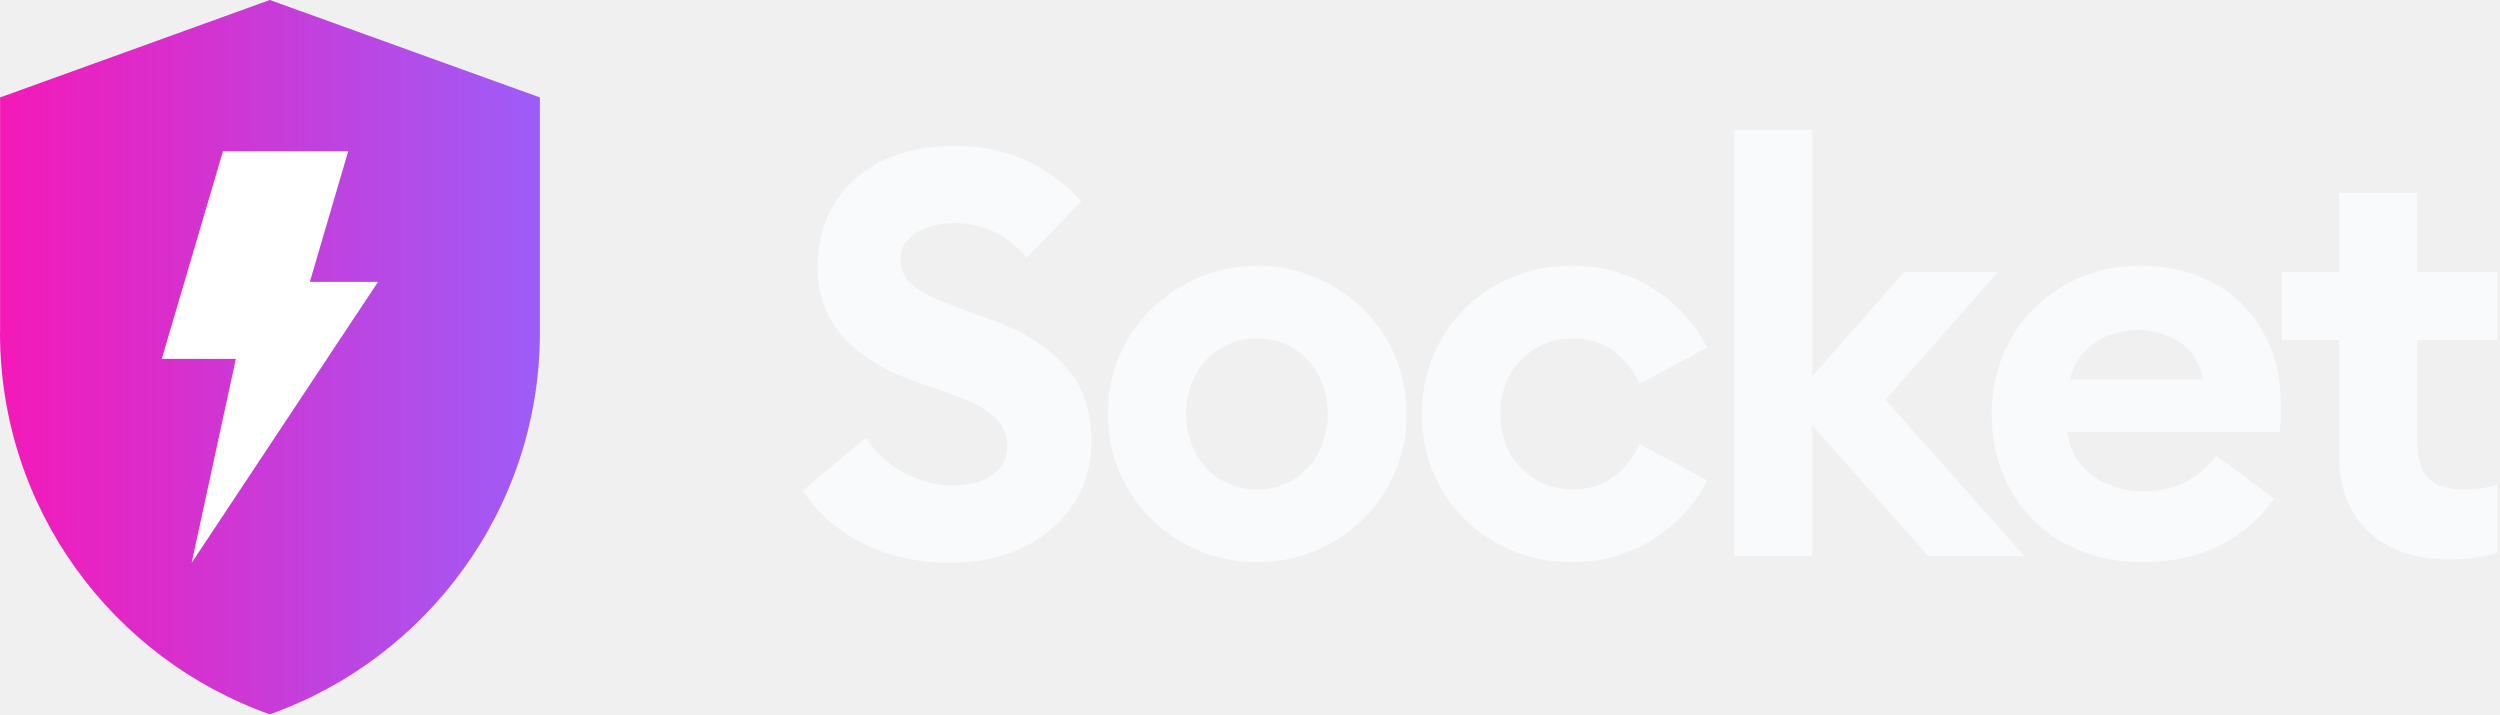
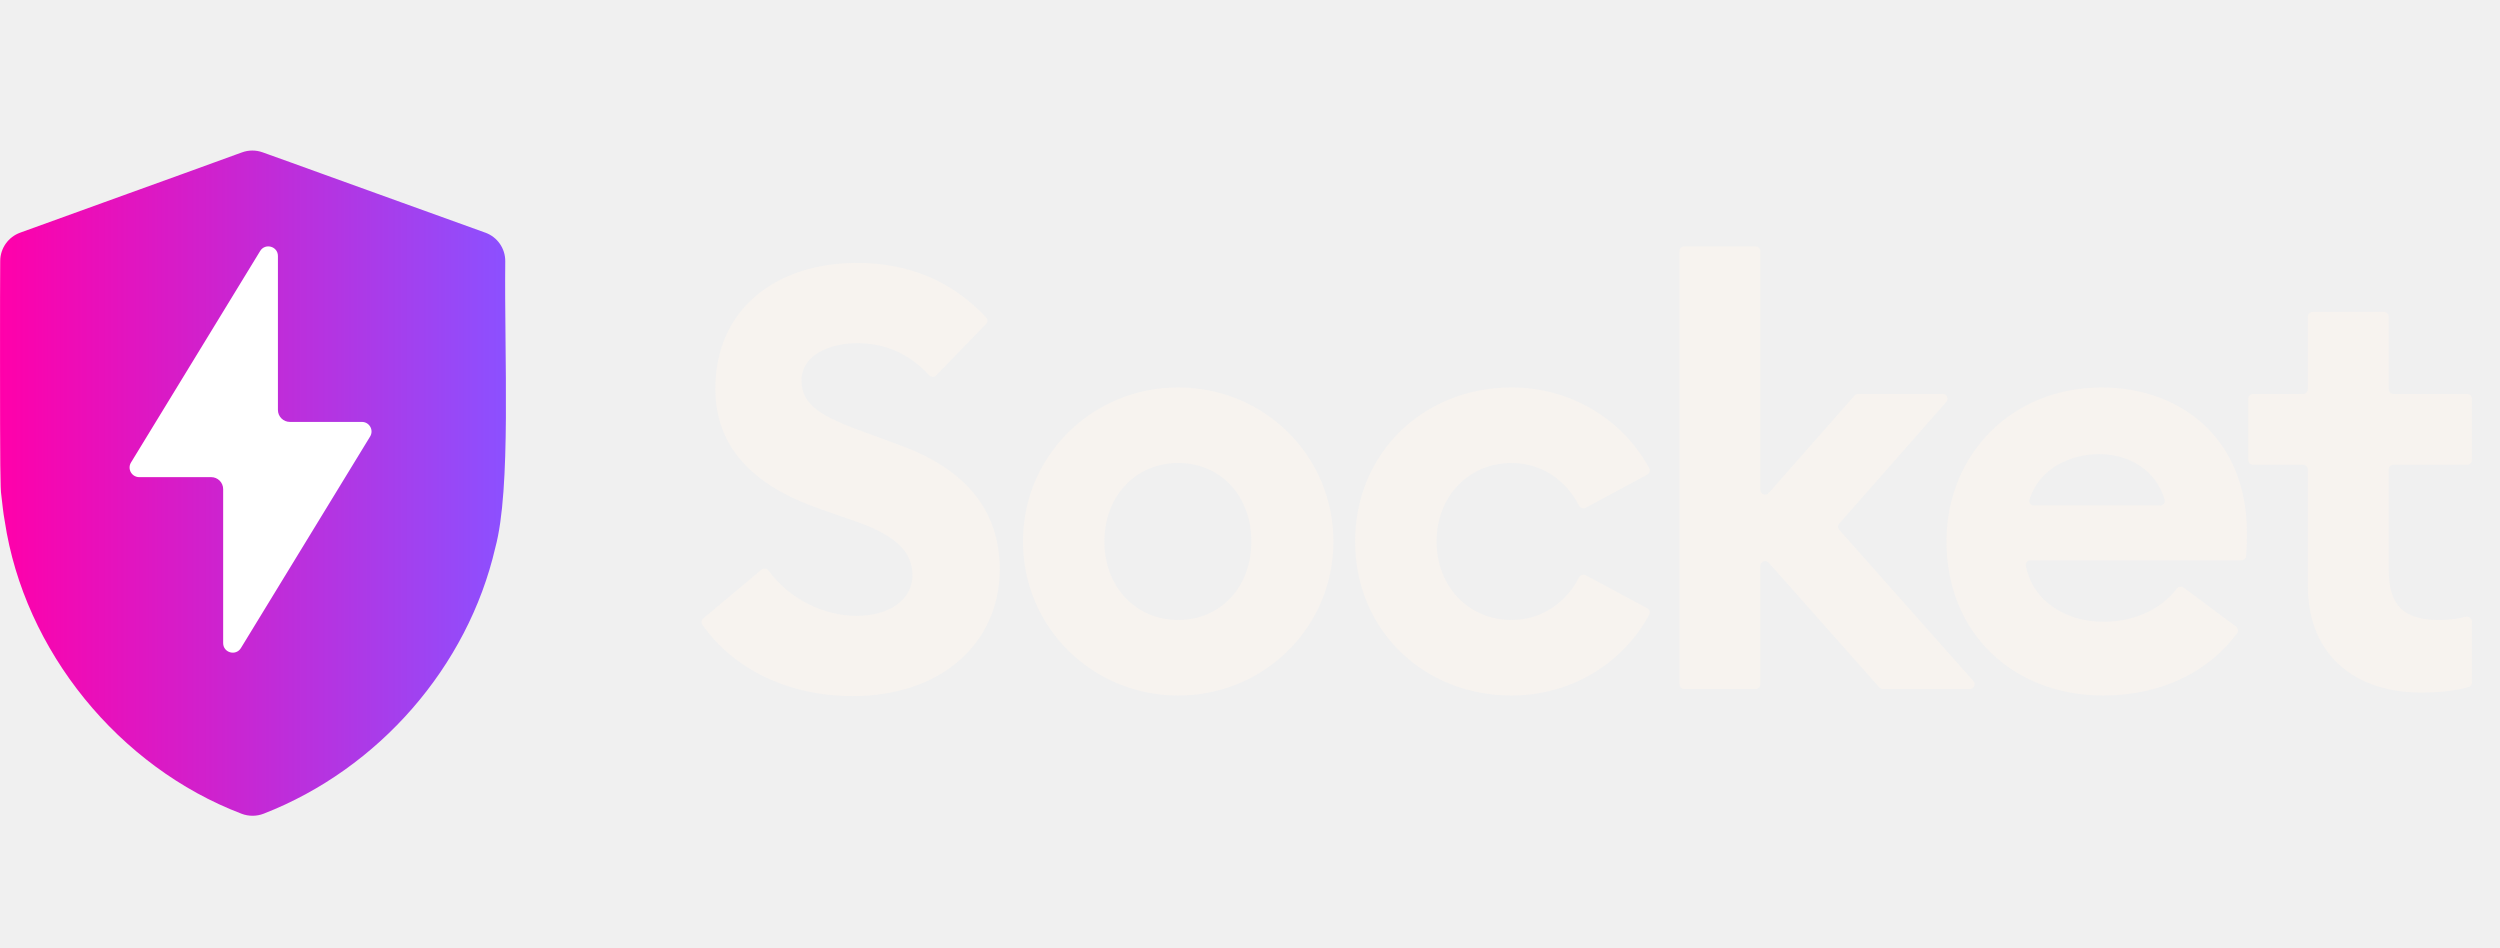
- <svg xmlns="http://www.w3.org/2000/svg" viewBox="0 0 840 240" clip-rule="evenodd" stroke-linejoin="round" stroke-miterlimit="2" role="img" aria-label="Socket">
+ <svg xmlns="http://www.w3.org/2000/svg" viewBox="0 0 95 36" fill-rule="nonzero" clip-rule="evenodd" stroke-linejoin="round" stroke-miterlimit="2" role="img" aria-label="Socket">
  <defs>
    <linearGradient id="socket-brand-gradient" x1="0" y1="0" x2="1" y2="0">
-       <stop offset="0%" stop-color="#f419b8" />
-       <stop offset="100%" stop-color="#9d5df8" />
+       <stop offset="0%" stop-color="#ff00aa" />
+       <stop offset="100%" stop-color="#8c50ff" />
    </linearGradient>
  </defs>
-   <path data-socket-layer="shield" fill="url(#socket-brand-gradient)" d="m0 111.713c0 59.2 37.781 109.567 90.637 128.287 26.359-9.309 49.068-26.6 65.129-48.902 16.163-22.367 25.643-49.753 25.643-79.385v-78.975l-90.739-32.738-90.637 32.738v78.975h-.033z" />
-   <path data-socket-layer="bolt" fill="#ffffff" d="M74.918 50.811h42.078l-12.89 43.887h22.915l-62.641 94.458 14.868-68.578h-24.893z" />
+   <path data-socket-layer="shield" fill="url(#socket-brand-gradient)" d="M18.438 8.839c.462.165.767.603.762 1.094v-.001c-.04 3.585.231 8.64-.38 10.885-1.04 4.504-4.42 8.397-8.798 10.102a1.17 1.17 0 0 1-.838.005C4.518 29.148.918 24.731.18 19.801c-.059-.311-.092-.675-.13-.984-.038-.206-.049-1.14-.049-5.167 0-1.971.001-3.099.007-3.738a1.15 1.15 0 0 1 .757-1.07c2.8-1.021 5.375-1.936 8.186-2.963l.249-.09c.249-.09.519-.091.769-.004.627.218 1.595.578 2.237.806 2.022.727 4.179 1.512 6.231 2.248" />
+   <path data-socket-layer="bolt" fill="#ffffff" d="M9.886 9.538c.192-.314.675-.178.675.19v5.85c0 .251.204.455.456.455h2.736c.285 0 .46.312.311.555l-4.909 8.038c-.192.314-.675.179-.675-.19v-5.849a.456.456 0 0 0-.456-.456H5.288a.365.365 0 0 1-.311-.554z" />
  <g data-socket-layer="text">
-     <path fill="#f8fafc" d="m319.19 189.087c-10.815 0-20.548-2.162-29.2-6.488s-15.395-10.243-20.23-17.749l21.184-17.749c3.308 5.089 7.634 9.033 12.978 11.832s10.815 4.199 16.413 4.199c5.471 0 9.861-1.209 13.169-3.626 3.308-2.418 4.962-5.598 4.962-9.543 0-3.817-1.463-7.125-4.39-9.924-2.926-2.799-7.761-5.344-14.504-7.634l-11.451-4.008c-10.942-3.817-19.244-8.906-24.906-15.268-5.662-6.361-8.493-14.186-8.493-23.474 0-6.362 1.145-12.055 3.435-17.081 2.291-5.026 5.471-9.288 9.543-12.787 4.071-3.499 8.906-6.171 14.504-8.016 5.599-1.845 11.706-2.767 18.322-2.767 8.397 0 16.159 1.495 23.284 4.485s13.614 7.729 19.466 14.218l-18.321 18.894c-6.489-7.761-14.568-11.641-24.238-11.641-2.29 0-4.549.254-6.775.763-2.227.509-4.167 1.272-5.821 2.29s-2.99 2.259-4.008 3.722-1.527 3.212-1.527 5.248c0 4.072 1.686 7.284 5.058 9.638 3.371 2.354 8.683 4.803 15.936 7.348l10.878 4.007c9.924 3.69 17.781 8.748 23.57 15.173s8.684 14.791 8.684 25.097c0 6.107-1.177 11.642-3.531 16.604s-5.63 9.256-9.829 12.882-9.193 6.425-14.982 8.397-12.182 2.958-19.18 2.958z" />
-     <path fill="#f8fafc" d="m422.44 188.897c-6.871 0-13.36-1.273-19.467-3.817-6.107-2.545-11.451-6.076-16.031-10.592-4.581-4.517-8.175-9.797-10.783-15.841-2.609-6.044-3.913-12.564-3.913-19.562s1.304-13.519 3.913-19.562c2.608-6.044 6.202-11.292 10.783-15.745 4.58-4.453 9.924-7.984 16.031-10.592 6.107-2.609 12.596-3.913 19.467-3.913 6.87 0 13.359 1.304 19.466 3.913 6.107 2.608 11.451 6.139 16.032 10.592 4.58 4.453 8.174 9.701 10.783 15.745 2.608 6.043 3.912 12.564 3.912 19.562s-1.304 13.518-3.912 19.562c-2.609 6.044-6.203 11.324-10.783 15.841-4.581 4.516-9.925 8.047-16.032 10.592-6.107 2.544-12.596 3.817-19.466 3.817zm0-24.429c3.435 0 6.584-.636 9.447-1.909 2.862-1.272 5.343-3.021 7.443-5.248 2.099-2.227 3.753-4.898 4.962-8.016 1.209-3.117 1.813-6.52 1.813-10.21s-.604-7.093-1.813-10.211c-1.209-3.117-2.863-5.789-4.962-8.015-2.1-2.227-4.581-3.976-7.443-5.249-2.863-1.272-6.012-1.908-9.447-1.908-3.436 0-6.617.636-9.543 1.908-2.926 1.273-5.439 3.022-7.538 5.249-2.1 2.226-3.754 4.898-4.963 8.015-1.208 3.118-1.813 6.521-1.813 10.211s.605 7.093 1.813 10.21c1.209 3.118 2.863 5.789 4.963 8.016 2.099 2.227 4.612 3.976 7.538 5.248 2.926 1.273 6.107 1.909 9.543 1.909z" />
-     <path fill="#f8fafc" d="m528.361 188.897c-7.125 0-13.741-1.241-19.848-3.722-6.108-2.481-11.451-5.948-16.032-10.401-4.58-4.453-8.174-9.702-10.783-15.745-2.608-6.044-3.912-12.692-3.912-19.944s1.304-13.9 3.912-19.944c2.609-6.043 6.203-11.292 10.783-15.745 4.581-4.453 9.924-7.92 16.032-10.401 6.107-2.481 12.723-3.722 19.848-3.722 4.962 0 9.733.668 14.314 2.004 4.58 1.336 8.811 3.213 12.691 5.63 3.881 2.418 7.38 5.312 10.497 8.684s5.694 7.093 7.729 11.165l-22.711 12.214c-1.908-4.453-4.803-8.111-8.683-10.974-3.881-2.863-8.493-4.294-13.837-4.294-3.435 0-6.616.636-9.542 1.908-2.927 1.273-5.503 3.022-7.73 5.249-2.226 2.226-3.944 4.898-5.153 8.015-1.209 3.118-1.813 6.521-1.813 10.211s.604 7.093 1.813 10.21c1.209 3.118 2.927 5.789 5.153 8.016 2.227 2.227 4.803 3.976 7.73 5.248 2.926 1.273 6.107 1.909 9.542 1.909 5.344 0 9.956-1.431 13.837-4.294 3.88-2.863 6.775-6.521 8.683-10.974l22.711 12.214c-2.035 4.072-4.612 7.793-7.729 11.165s-6.616 6.266-10.497 8.684c-3.88 2.417-8.111 4.294-12.691 5.63-4.581 1.336-9.352 2.004-14.314 2.004z" />
-     <path fill="#f8fafc" d="m608.899 142.902v43.895h-26.146v-143.137h26.146v82.829l30.918-35.116h31.49l-37.788 42.941 46.567 52.483h-32.253z" />
-     <path fill="#f8fafc" d="m719.783 188.897c-7.125 0-13.773-1.177-19.944-3.531s-11.514-5.694-16.031-10.02-8.079-9.574-10.688-15.745c-2.608-6.171-3.912-13.009-3.912-20.516 0-6.998 1.24-13.55 3.721-19.658 2.481-6.107 5.98-11.387 10.497-15.84s9.829-7.952 15.936-10.497c6.107-2.544 12.787-3.817 20.039-3.817 6.235 0 12.183.986 17.845 2.958 5.662 1.973 10.655 4.931 14.981 8.875s7.762 8.843 10.306 14.695c2.545 5.853 3.817 12.66 3.817 20.421v3.817c0 1.4-.127 3.117-.381 5.153h-71.378c.382 3.181 1.336 6.012 2.863 8.493 1.526 2.481 3.435 4.549 5.725 6.203s4.867 2.926 7.729 3.817c2.863.89 5.885 1.335 9.066 1.335 5.98 0 11.037-1.176 15.172-3.53s7.284-5.185 9.447-8.493l19.467 14.505c-4.453 6.488-10.433 11.673-17.94 15.554-7.507 3.88-16.286 5.821-26.337 5.821zm20.421-61.454c-1.145-5.725-3.817-9.924-8.016-12.596s-8.715-4.008-13.55-4.008c-2.418 0-4.867.318-7.348.954-2.481.637-4.771 1.623-6.87 2.959-2.1 1.336-3.945 3.053-5.535 5.153-1.59 2.099-2.704 4.612-3.34 7.538z" />
-     <path fill="#f8fafc" d="m822.46 187.942c-5.089 0-9.829-.699-14.218-2.099-4.39-1.4-8.239-3.531-11.547-6.393-3.308-2.863-5.916-6.457-7.825-10.783-1.908-4.326-2.862-9.416-2.862-15.268v-39.124h-19.276v-22.902h19.276v-26.528h26.146v26.528h26.91v22.902h-26.91v33.971c0 5.852 1.272 10.019 3.817 12.5s6.68 3.722 12.405 3.722c4.072 0 7.634-.573 10.688-1.718v23.093c-2.163.636-4.549 1.145-7.157 1.527s-5.757.572-9.447.572z" />
+     <path fill="#f7f3ef" d="M26.69 23.738a.18.18 0 0 1 .034-.238l2.208-1.85a.19.19 0 0 1 .274.036c.799 1.086 2.098 1.716 3.337 1.716 1.278 0 2.13-.628 2.13-1.547 0-.898-.65-1.525-2.22-2.064l-1.346-.47c-2.556-.898-3.924-2.378-3.924-4.553 0-3.005 2.287-4.777 5.382-4.777 1.897 0 3.56.636 4.909 2.072a.18.18 0 0 1-.004.248l-1.893 1.952a.19.19 0 0 1-.275-.007c-.742-.816-1.679-1.215-2.715-1.215-1.098 0-2.13.471-2.13 1.413 0 .964.785 1.39 2.467 1.996l1.278.47c2.333.853 3.79 2.333 3.79 4.733-.022 2.848-2.287 4.799-5.584 4.799-2.469 0-4.554-1.043-5.718-2.714" />
+     <path fill="#f7f3ef" d="M50.67 20.576c0 3.274-2.647 5.854-5.898 5.854s-5.899-2.58-5.899-5.854 2.647-5.853 5.899-5.853c3.251 0 5.898 2.579 5.898 5.853m-8.702 0c0 1.727 1.189 2.983 2.803 2.983 1.615 0 2.781-1.256 2.781-2.983s-1.166-2.982-2.78-2.982c-1.615 0-2.804 1.255-2.804 2.982" />
+     <path fill="#f7f3ef" d="M62.597 23.116a.18.18 0 0 1 .074.241c-.993 1.842-2.965 3.073-5.233 3.073-3.32 0-5.943-2.467-5.943-5.854s2.624-5.853 5.943-5.853c2.268 0 4.24 1.23 5.233 3.072a.18.18 0 0 1-.074.241l-2.338 1.258a.19.19 0 0 1-.26-.085c-.478-.94-1.4-1.615-2.561-1.615-1.615 0-2.848 1.255-2.848 2.982s1.233 2.983 2.848 2.983c1.16 0 2.083-.675 2.562-1.615a.19.19 0 0 1 .259-.085z" />
+     <path fill="#f7f3ef" d="M64.003 26.183a.18.18 0 0 1-.182-.182V9.545c0-.1.081-.182.182-.182h2.708c.1 0 .182.082.182.182v9.068c0 .168.208.247.32.12l3.259-3.702a.18.18 0 0 1 .137-.061h3.214c.157 0 .24.185.137.302l-4.067 4.623a.18.18 0 0 0 0 .241l5.096 5.744a.182.182 0 0 1-.136.303H71.55a.18.18 0 0 1-.136-.061l-4.202-4.738a.182.182 0 0 0-.319.12v4.497c0 .1-.081.182-.182.182z" />
+     <path fill="#f7f3ef" d="M73.967 20.576c0-3.319 2.49-5.853 5.898-5.853 2.938 0 5.517 1.884 5.517 5.517 0 .236 0 .507-.03.889a.18.18 0 0 1-.18.165h-8.017a.173.173 0 0 0-.174.203c.27 1.374 1.54 2.13 2.951 2.13 1.293 0 2.256-.563 2.781-1.254a.193.193 0 0 1 .268-.043l1.991 1.483a.18.18 0 0 1 .04.248c-1.048 1.423-2.823 2.369-5.102 2.369-3.342 0-5.943-2.31-5.943-5.854m5.808-3.319c-1.08 0-2.282.521-2.657 1.733-.034.11.053.218.169.218h4.8c.115 0 .201-.106.169-.216-.342-1.176-1.401-1.735-2.48-1.735" />
+     <path fill="#f7f3ef" d="M93.934 25.938c0 .079-.051.15-.128.171-.47.133-1.043.208-1.823.208-2.377 0-4.284-1.323-4.284-4.059v-4.415c0-.1-.081-.182-.182-.182h-1.9a.18.18 0 0 1-.183-.182v-2.327c0-.1.082-.182.183-.182h1.9c.1 0 .182-.082.182-.183v-2.752c0-.101.082-.183.183-.183h2.707c.101 0 .183.082.183.183v2.752c0 .101.081.183.182.183h2.797c.101 0 .183.081.183.182v2.327c0 .1-.082.182-.183.182h-2.797c-.1 0-.182.081-.182.182v3.81c0 1.368.583 1.906 1.906 1.906.382 0 .71-.04 1.006-.121.122-.034.25.055.25.182z" />
  </g>
</svg>
